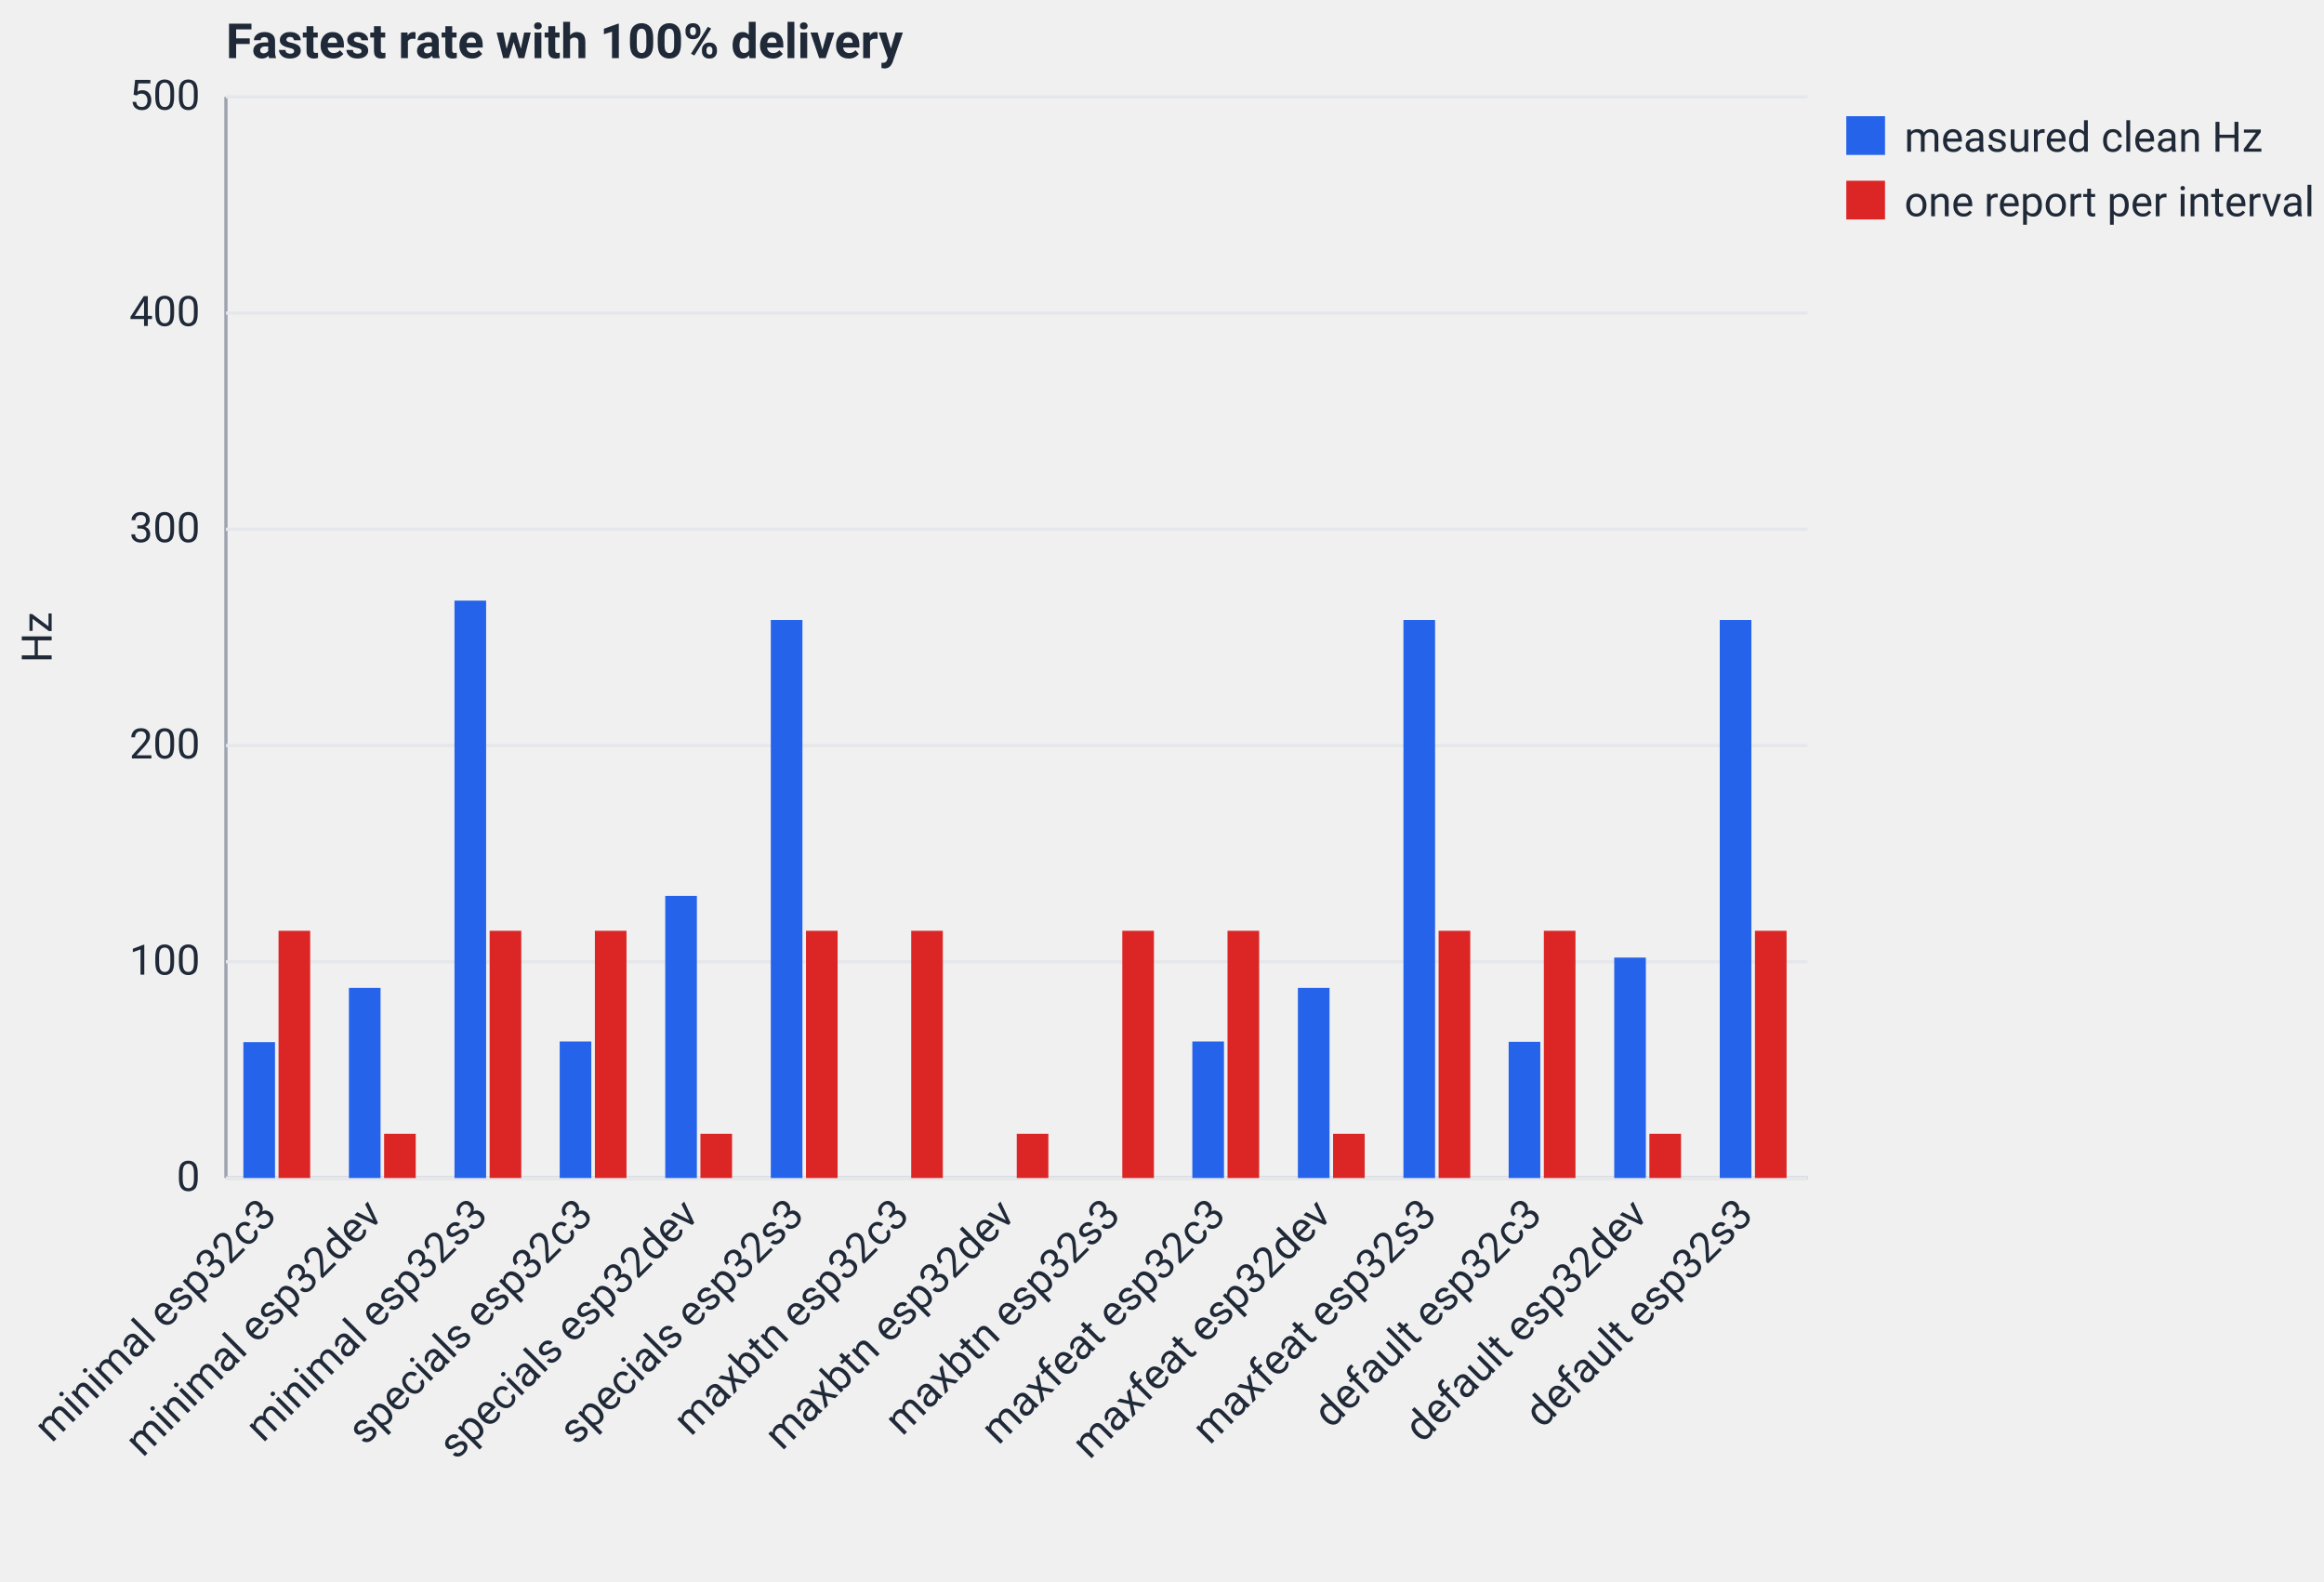
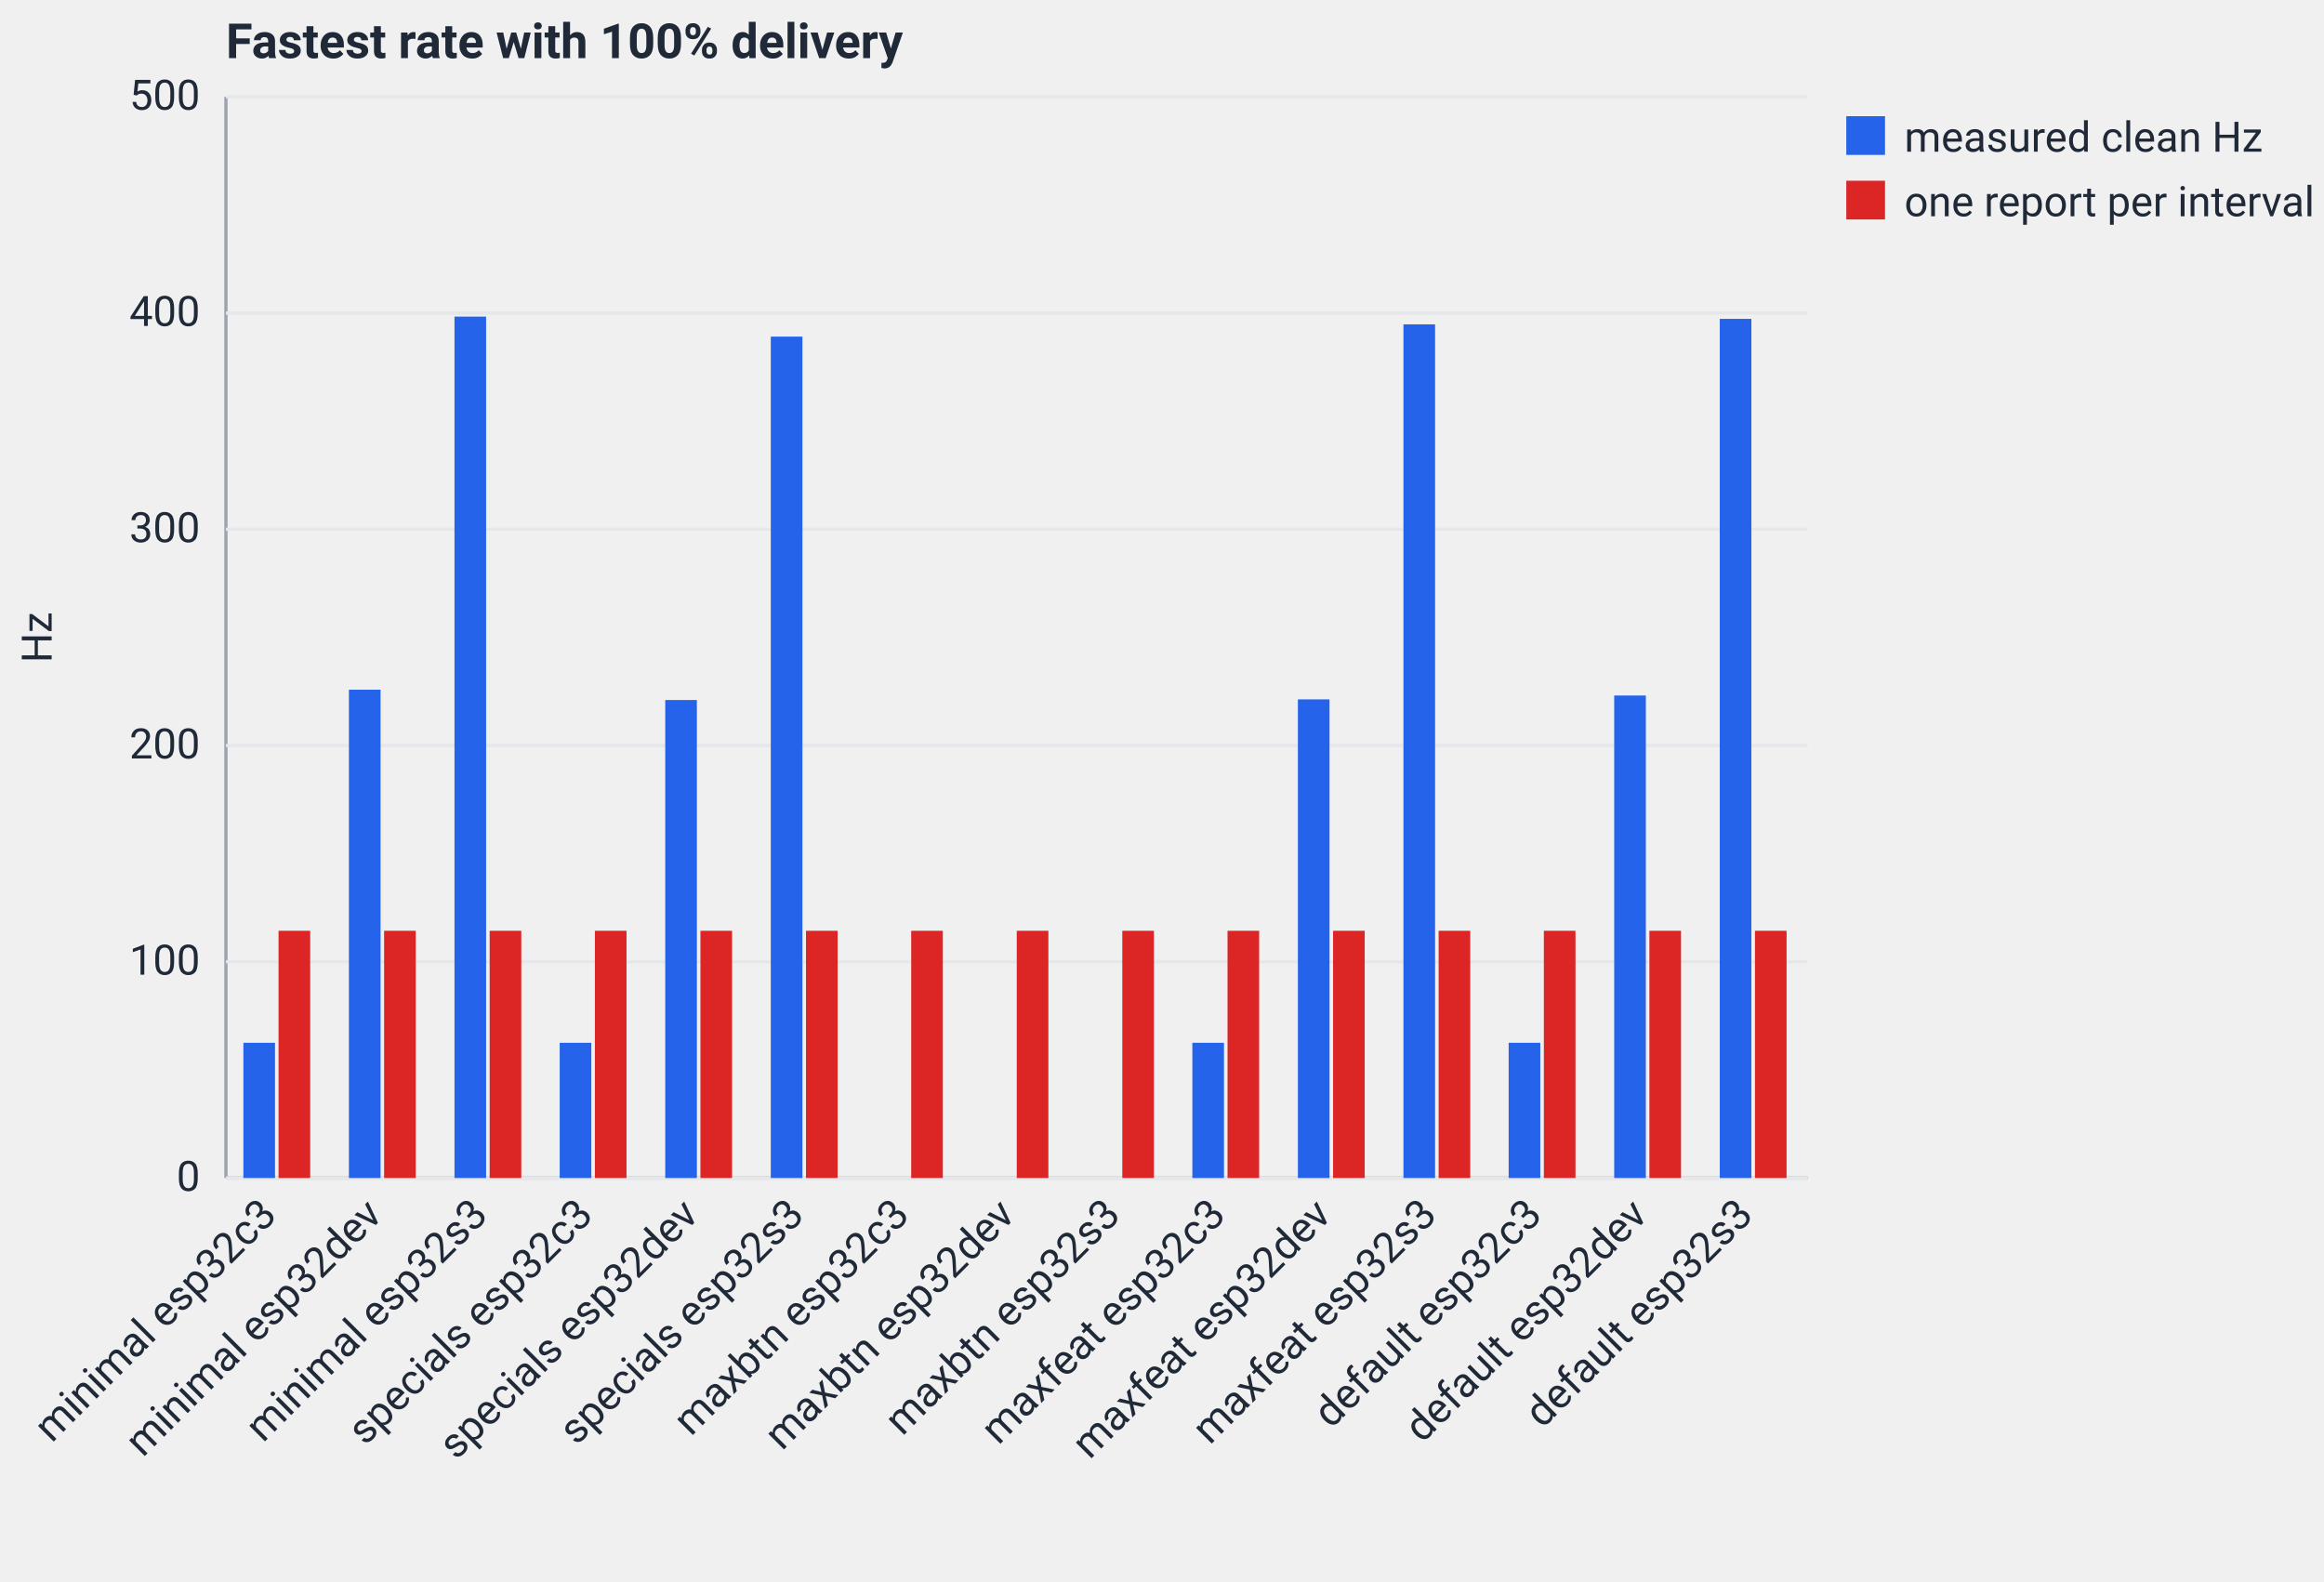
<svg xmlns="http://www.w3.org/2000/svg" viewBox="0 0 720 490" font-family="sans-serif">
  <style>
  text{font:13px -apple-system,Segoe UI,Roboto,sans-serif;fill:#1f2937}
  .ax{stroke:#9ca3af;stroke-width:1}
  .grid{stroke:#e5e7eb;stroke-width:1}
  .ttl{font-size:15px;font-weight:600}
  @media (prefers-color-scheme:dark){
    text{fill:#e5e7eb}.ax{stroke:#6b7280}.grid{stroke:#374151}
    svg{background:#111827}
  }
</style>
  <rect width="720" height="490" fill="white" fill-opacity="0" />
  <text class="ttl" x="70" y="18">Fastest rate with 100% delivery</text>
  <line class="ax" x1="70" y1="365" x2="560" y2="365" />
  <line class="ax" x1="70" y1="365" x2="70" y2="30" />
  <line class="grid" x1="70" y1="365.0" x2="560" y2="365.0" />
  <text x="62" y="369.0" text-anchor="end">0</text>
  <line class="grid" x1="70" y1="298.0" x2="560" y2="298.0" />
  <text x="62" y="302.0" text-anchor="end">100</text>
  <line class="grid" x1="70" y1="231.0" x2="560" y2="231.0" />
  <text x="62" y="235.0" text-anchor="end">200</text>
  <line class="grid" x1="70" y1="164.0" x2="560" y2="164.0" />
  <text x="62" y="168.0" text-anchor="end">300</text>
  <line class="grid" x1="70" y1="97.0" x2="560" y2="97.0" />
  <text x="62" y="101.0" text-anchor="end">400</text>
  <line class="grid" x1="70" y1="30.0" x2="560" y2="30.0" />
  <text x="62" y="34.0" text-anchor="end">500</text>
  <text x="315.0" y="478" text-anchor="middle" />
  <text transform="translate(16,197.5) rotate(-90)" text-anchor="middle">Hz</text>
-   <rect x="75.4" y="322.9" width="9.8" height="42.1" fill="#2563eb" />
+   <rect x="75.4" y="323.1" width="9.8" height="41.9" fill="#2563eb" />
  <rect x="86.3" y="288.4" width="9.8" height="76.6" fill="#dc2626" />
  <text x="86.3" y="377.0" text-anchor="end" transform="rotate(-45 86.3 377.0)">minimal esp32c3</text>
-   <rect x="108.1" y="306.1" width="9.8" height="58.9" fill="#2563eb" />
-   <rect x="119.0" y="351.3" width="9.8" height="13.7" fill="#dc2626" />
+   <rect x="108.1" y="213.7" width="9.8" height="151.3" fill="#2563eb" />
+   <rect x="119.0" y="288.4" width="9.8" height="76.6" fill="#dc2626" />
  <text x="119.0" y="377.0" text-anchor="end" transform="rotate(-45 119.0 377.0)">minimal esp32dev</text>
-   <rect x="140.8" y="186.1" width="9.8" height="178.9" fill="#2563eb" />
+   <rect x="140.8" y="98.1" width="9.8" height="266.9" fill="#2563eb" />
  <rect x="151.7" y="288.4" width="9.8" height="76.6" fill="#dc2626" />
  <text x="151.7" y="377.0" text-anchor="end" transform="rotate(-45 151.7 377.0)">minimal esp32s3</text>
-   <rect x="173.4" y="322.7" width="9.8" height="42.3" fill="#2563eb" />
+   <rect x="173.4" y="323.1" width="9.8" height="41.9" fill="#2563eb" />
  <rect x="184.3" y="288.4" width="9.8" height="76.6" fill="#dc2626" />
  <text x="184.3" y="377.0" text-anchor="end" transform="rotate(-45 184.3 377.0)">specials esp32c3</text>
-   <rect x="206.1" y="277.6" width="9.8" height="87.4" fill="#2563eb" />
-   <rect x="217.0" y="351.3" width="9.8" height="13.7" fill="#dc2626" />
+   <rect x="206.1" y="216.9" width="9.8" height="148.1" fill="#2563eb" />
+   <rect x="217.0" y="288.4" width="9.8" height="76.6" fill="#dc2626" />
  <text x="217.0" y="377.0" text-anchor="end" transform="rotate(-45 217.0 377.0)">specials esp32dev</text>
-   <rect x="238.8" y="192.1" width="9.8" height="172.9" fill="#2563eb" />
+   <rect x="238.8" y="104.3" width="9.8" height="260.7" fill="#2563eb" />
  <rect x="249.7" y="288.4" width="9.8" height="76.6" fill="#dc2626" />
  <text x="249.7" y="377.0" text-anchor="end" transform="rotate(-45 249.7 377.0)">specials esp32s3</text>
  <rect x="282.3" y="288.4" width="9.8" height="76.6" fill="#dc2626" />
  <text x="282.3" y="377.0" text-anchor="end" transform="rotate(-45 282.3 377.0)">maxbtn esp32c3</text>
-   <rect x="315.0" y="351.3" width="9.8" height="13.7" fill="#dc2626" />
+   <rect x="315.0" y="288.4" width="9.8" height="76.6" fill="#dc2626" />
  <text x="315.0" y="377.0" text-anchor="end" transform="rotate(-45 315.0 377.0)">maxbtn esp32dev</text>
  <rect x="347.7" y="288.4" width="9.8" height="76.6" fill="#dc2626" />
  <text x="347.7" y="377.0" text-anchor="end" transform="rotate(-45 347.7 377.0)">maxbtn esp32s3</text>
-   <rect x="369.4" y="322.7" width="9.8" height="42.3" fill="#2563eb" />
+   <rect x="369.4" y="323.1" width="9.8" height="41.9" fill="#2563eb" />
  <rect x="380.3" y="288.4" width="9.8" height="76.6" fill="#dc2626" />
  <text x="380.3" y="377.0" text-anchor="end" transform="rotate(-45 380.3 377.0)">maxfeat esp32c3</text>
-   <rect x="402.1" y="306.1" width="9.8" height="58.9" fill="#2563eb" />
-   <rect x="413.0" y="351.3" width="9.8" height="13.7" fill="#dc2626" />
+   <rect x="402.1" y="216.7" width="9.8" height="148.3" fill="#2563eb" />
+   <rect x="413.0" y="288.4" width="9.8" height="76.6" fill="#dc2626" />
  <text x="413.0" y="377.0" text-anchor="end" transform="rotate(-45 413.0 377.0)">maxfeat esp32dev</text>
-   <rect x="434.8" y="192.1" width="9.8" height="172.9" fill="#2563eb" />
+   <rect x="434.8" y="100.5" width="9.8" height="264.5" fill="#2563eb" />
  <rect x="445.7" y="288.4" width="9.8" height="76.6" fill="#dc2626" />
  <text x="445.7" y="377.0" text-anchor="end" transform="rotate(-45 445.7 377.0)">maxfeat esp32s3</text>
-   <rect x="467.4" y="322.8" width="9.8" height="42.2" fill="#2563eb" />
+   <rect x="467.4" y="323.1" width="9.8" height="41.9" fill="#2563eb" />
  <rect x="478.3" y="288.4" width="9.8" height="76.6" fill="#dc2626" />
  <text x="478.3" y="377.0" text-anchor="end" transform="rotate(-45 478.3 377.0)">default esp32c3</text>
-   <rect x="500.1" y="296.7" width="9.8" height="68.3" fill="#2563eb" />
-   <rect x="511.0" y="351.3" width="9.8" height="13.7" fill="#dc2626" />
+   <rect x="500.1" y="215.5" width="9.8" height="149.5" fill="#2563eb" />
+   <rect x="511.0" y="288.4" width="9.8" height="76.6" fill="#dc2626" />
  <text x="511.0" y="377.0" text-anchor="end" transform="rotate(-45 511.0 377.0)">default esp32dev</text>
-   <rect x="532.8" y="192.1" width="9.8" height="172.9" fill="#2563eb" />
+   <rect x="532.8" y="98.8" width="9.8" height="266.2" fill="#2563eb" />
  <rect x="543.7" y="288.4" width="9.8" height="76.6" fill="#dc2626" />
  <text x="543.7" y="377.0" text-anchor="end" transform="rotate(-45 543.7 377.0)">default esp32s3</text>
  <rect x="572" y="36" width="12" height="12" fill="#2563eb" />
  <text x="590" y="47">measured clean Hz</text>
  <rect x="572" y="56" width="12" height="12" fill="#dc2626" />
  <text x="590" y="67">one report per interval</text>
</svg>
